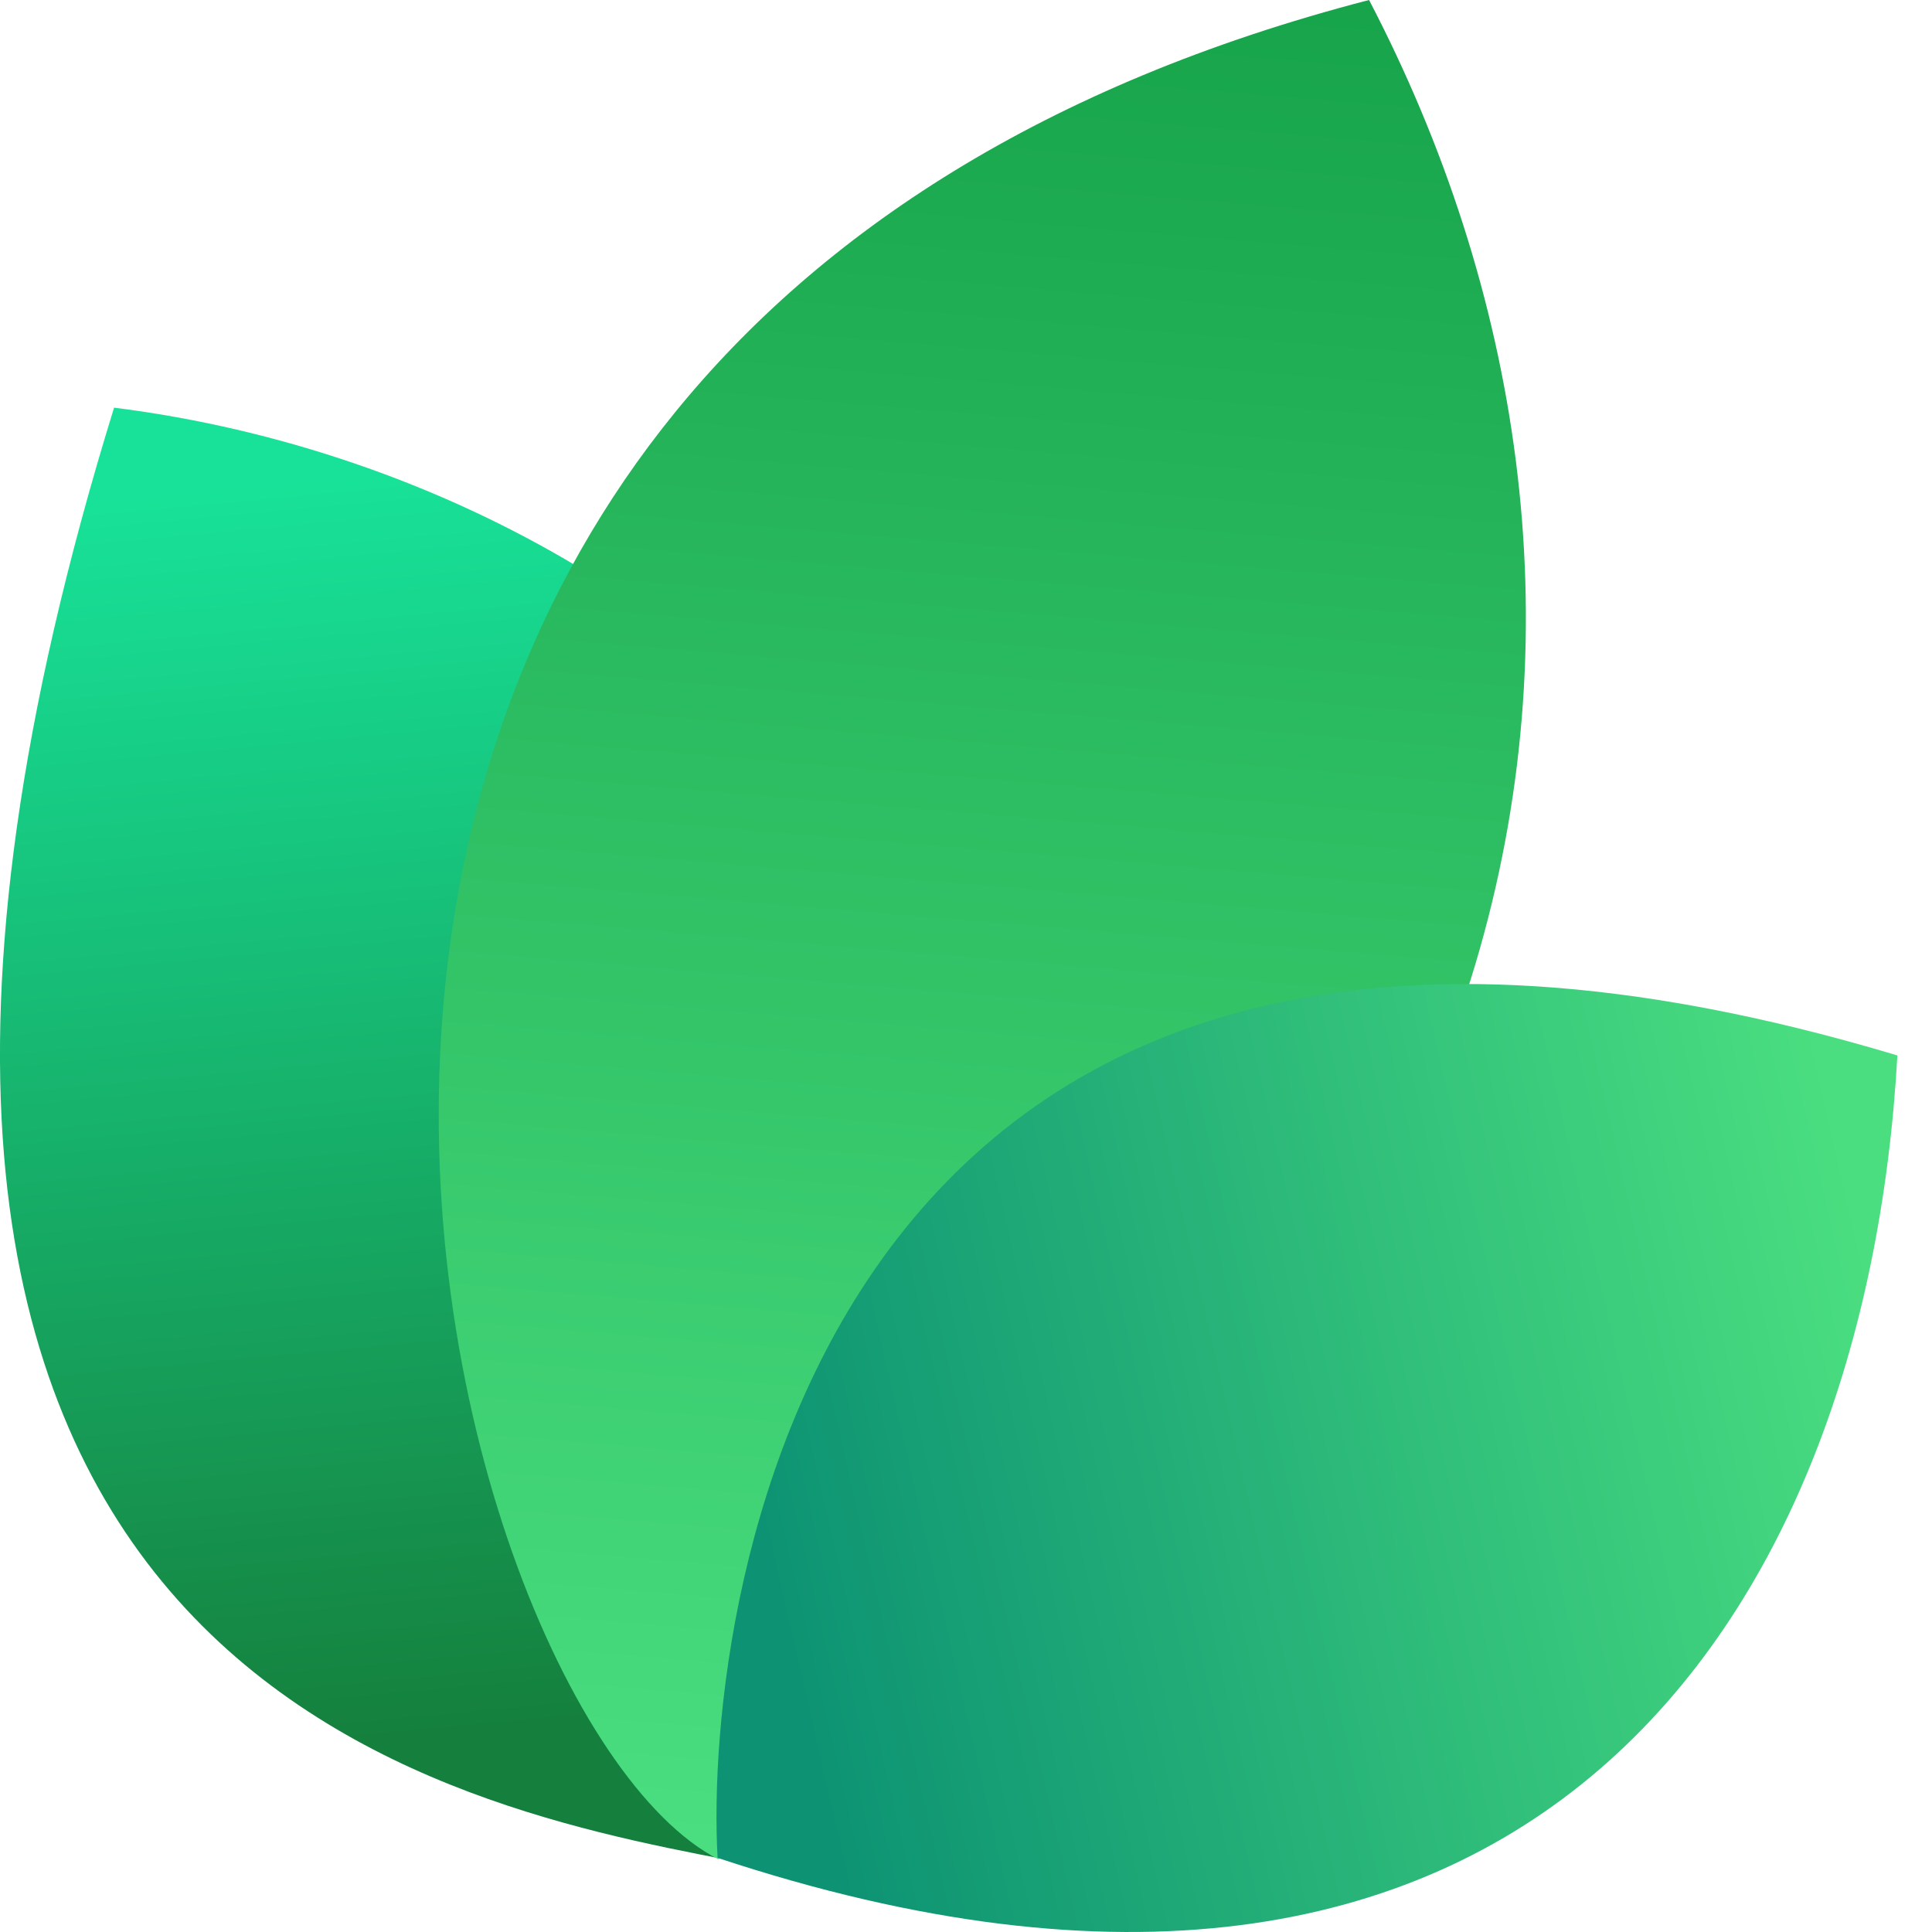
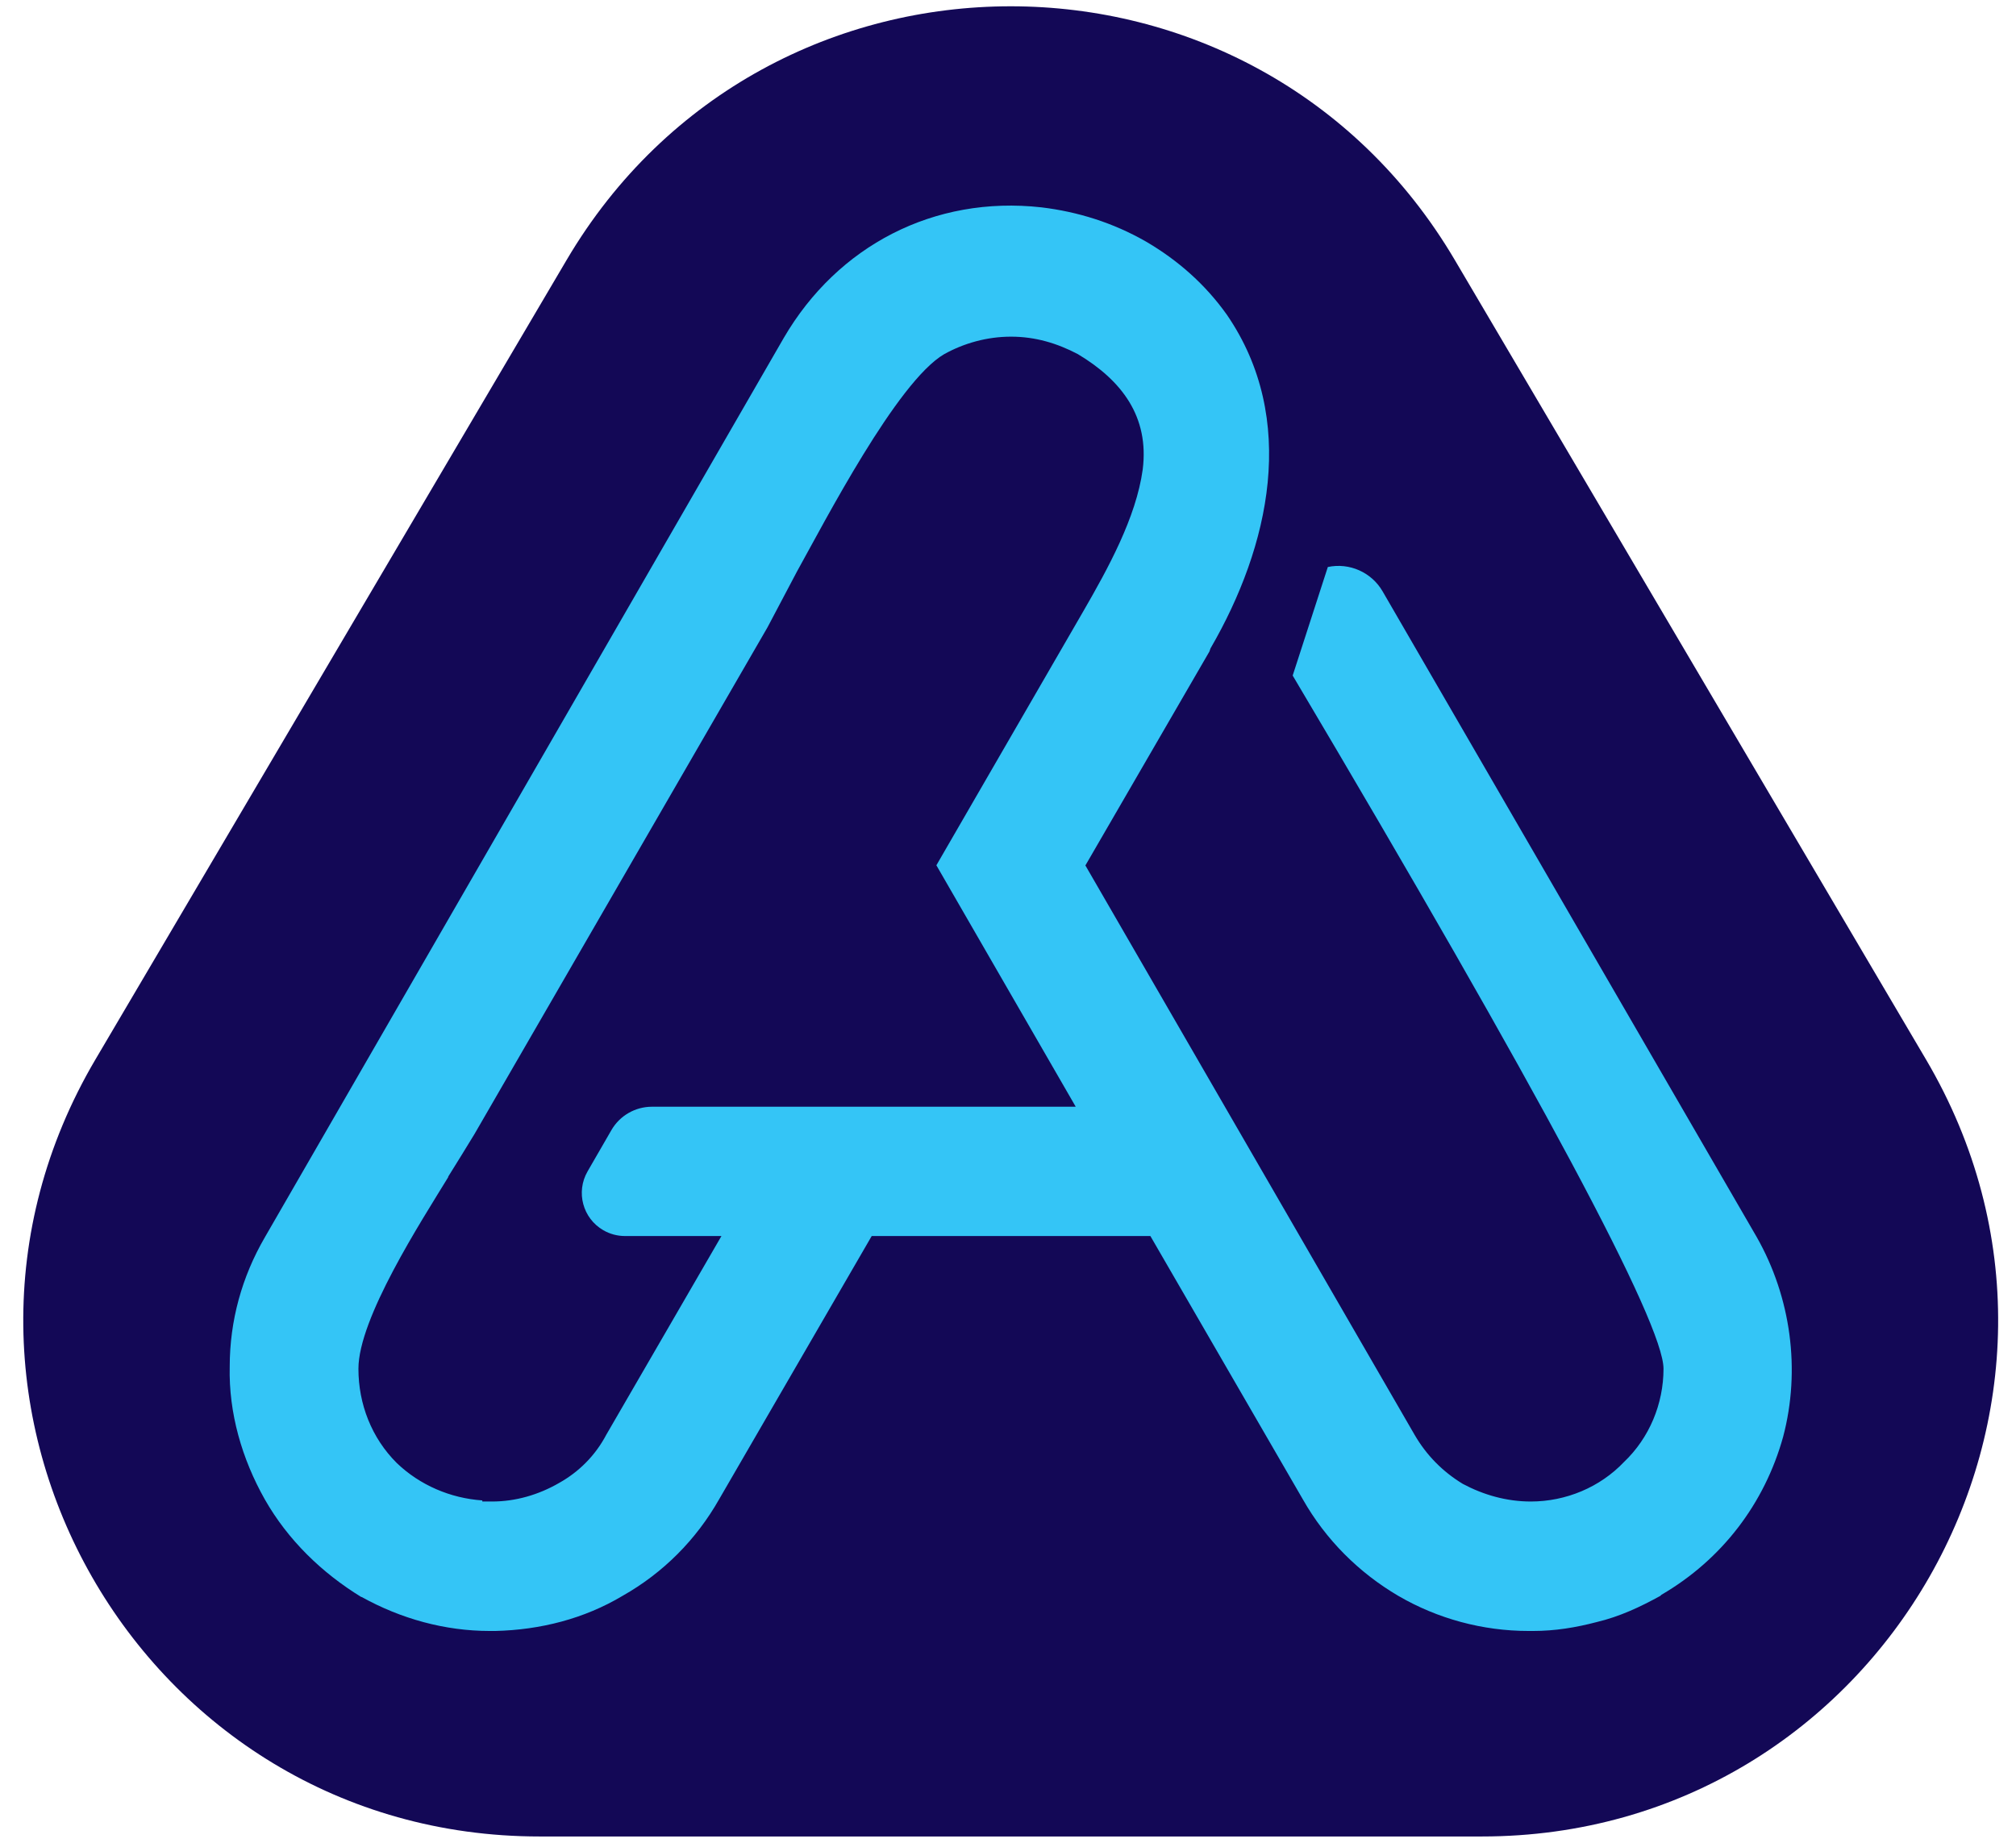
- <svg xmlns="http://www.w3.org/2000/svg" width="24" height="24" viewBox="0 0 24 24" fill="none">
-   <path d="M9.061 23.108C5.268 22.377 -3.391 20.627 1.417 5.064C9.634 6.099 16.973 14.064 9.061 23.108Z" fill="url(#paint0_linear_17557_2021)" />
-   <path d="M8.919 23.094C5.276 21.222 0.784 4.209 17.007 0C20.757 7.193 19.621 16.545 8.919 23.094Z" fill="url(#paint1_linear_17557_2021)" />
-   <path d="M8.914 23.079C8.735 19.882 10.159 9.085 23.57 13.111C23.181 20.123 18.984 26.418 8.914 23.079Z" fill="url(#paint2_linear_17557_2021)" />
-   <defs>
-     <linearGradient id="paint0_linear_17557_2021" x1="3.776" y1="5.916" x2="5.232" y2="21.559" gradientUnits="userSpaceOnUse">
-       <stop stop-color="#18E299" />
-       <stop offset="1" stop-color="#15803D" />
-     </linearGradient>
-     <linearGradient id="paint1_linear_17557_2021" x1="12.171" y1="-0.718" x2="10.19" y2="22.983" gradientUnits="userSpaceOnUse">
-       <stop stop-color="#16A34A" />
-       <stop offset="1" stop-color="#4ADE80" />
-     </linearGradient>
-     <linearGradient id="paint2_linear_17557_2021" x1="23.133" y1="15.353" x2="9.338" y2="18.52" gradientUnits="userSpaceOnUse">
-       <stop stop-color="#4ADE80" />
-       <stop offset="1" stop-color="#0D9373" />
-     </linearGradient>
-   </defs>
+ <svg xmlns="http://www.w3.org/2000/svg" width="35" height="32" viewBox="0 0 128 118" fill="none">
+   <path d="M35.742 16.65C48.507 -5.013 79.84 -5.013 92.605 16.65L122.77 67.844C135.733 89.843 119.872 117.597 94.339 117.597H34.008C8.475 117.597 -7.386 89.843 5.577 67.844L35.742 16.65Z" fill="#130856" />
+   <path fill-rule="evenodd" clip-rule="evenodd" d="M22.615 102.258C25.135 103.658 27.955 104.438 30.825 104.438H31.175C34.065 104.368 36.865 103.658 39.325 102.188C41.925 100.718 44.035 98.598 45.505 96.008L55.275 79.148H73.115L82.875 96.008C84.345 98.598 86.465 100.708 88.985 102.188C91.505 103.658 94.395 104.438 97.335 104.438H97.615C99.015 104.438 100.355 104.218 101.685 103.868C103.165 103.518 104.495 102.888 105.765 102.188L105.835 102.118C109.695 99.868 112.435 96.288 113.625 91.998C114.755 87.718 114.125 83.078 111.935 79.218L87.983 37.869C87.274 36.645 85.859 36.015 84.475 36.308L82.225 43.258C98.052 69.944 105.965 84.741 105.965 87.648C105.965 89.898 105.055 92.078 103.435 93.618C101.895 95.238 99.715 96.148 97.465 96.148C95.925 96.148 94.445 95.728 93.115 95.018C91.845 94.248 90.795 93.198 90.025 91.868L68.955 55.418L76.895 41.718L76.965 41.518C80.755 34.988 82.585 26.828 78.015 20.158C76.615 18.188 74.855 16.648 72.815 15.458C70.715 14.258 68.465 13.558 66.145 13.278C59.265 12.508 53.085 15.738 49.645 21.638L16.425 79.228C14.955 81.758 14.175 84.568 14.175 87.518C14.105 90.468 14.955 93.418 16.425 96.018C17.905 98.618 20.075 100.718 22.605 102.268L22.615 102.258ZM28.155 75.358C28.725 74.448 29.285 73.538 29.845 72.618L48.605 40.168C49.235 38.978 49.865 37.778 50.495 36.588C52.255 33.428 56.895 24.438 59.915 22.678C61.175 21.978 62.655 21.558 64.195 21.558C65.745 21.558 67.145 21.978 68.475 22.678C71.295 24.368 73.045 26.688 72.625 30.058C72.205 33.148 70.375 36.448 68.835 39.118L59.415 55.408L68.335 70.868H41.207C40.135 70.868 39.145 71.439 38.609 72.368L37.085 75.008C36.323 76.328 36.775 78.016 38.095 78.778C38.515 79.02 38.991 79.148 39.475 79.148H45.655L38.285 91.868C37.585 93.198 36.535 94.248 35.265 94.958C33.935 95.728 32.455 96.148 30.975 96.148H30.345V96.078C28.305 95.938 26.345 95.098 24.875 93.688C23.255 92.078 22.415 89.898 22.415 87.648C22.415 84.418 26.415 78.238 28.175 75.358H28.155Z" fill="#34C5F6" />
</svg>
